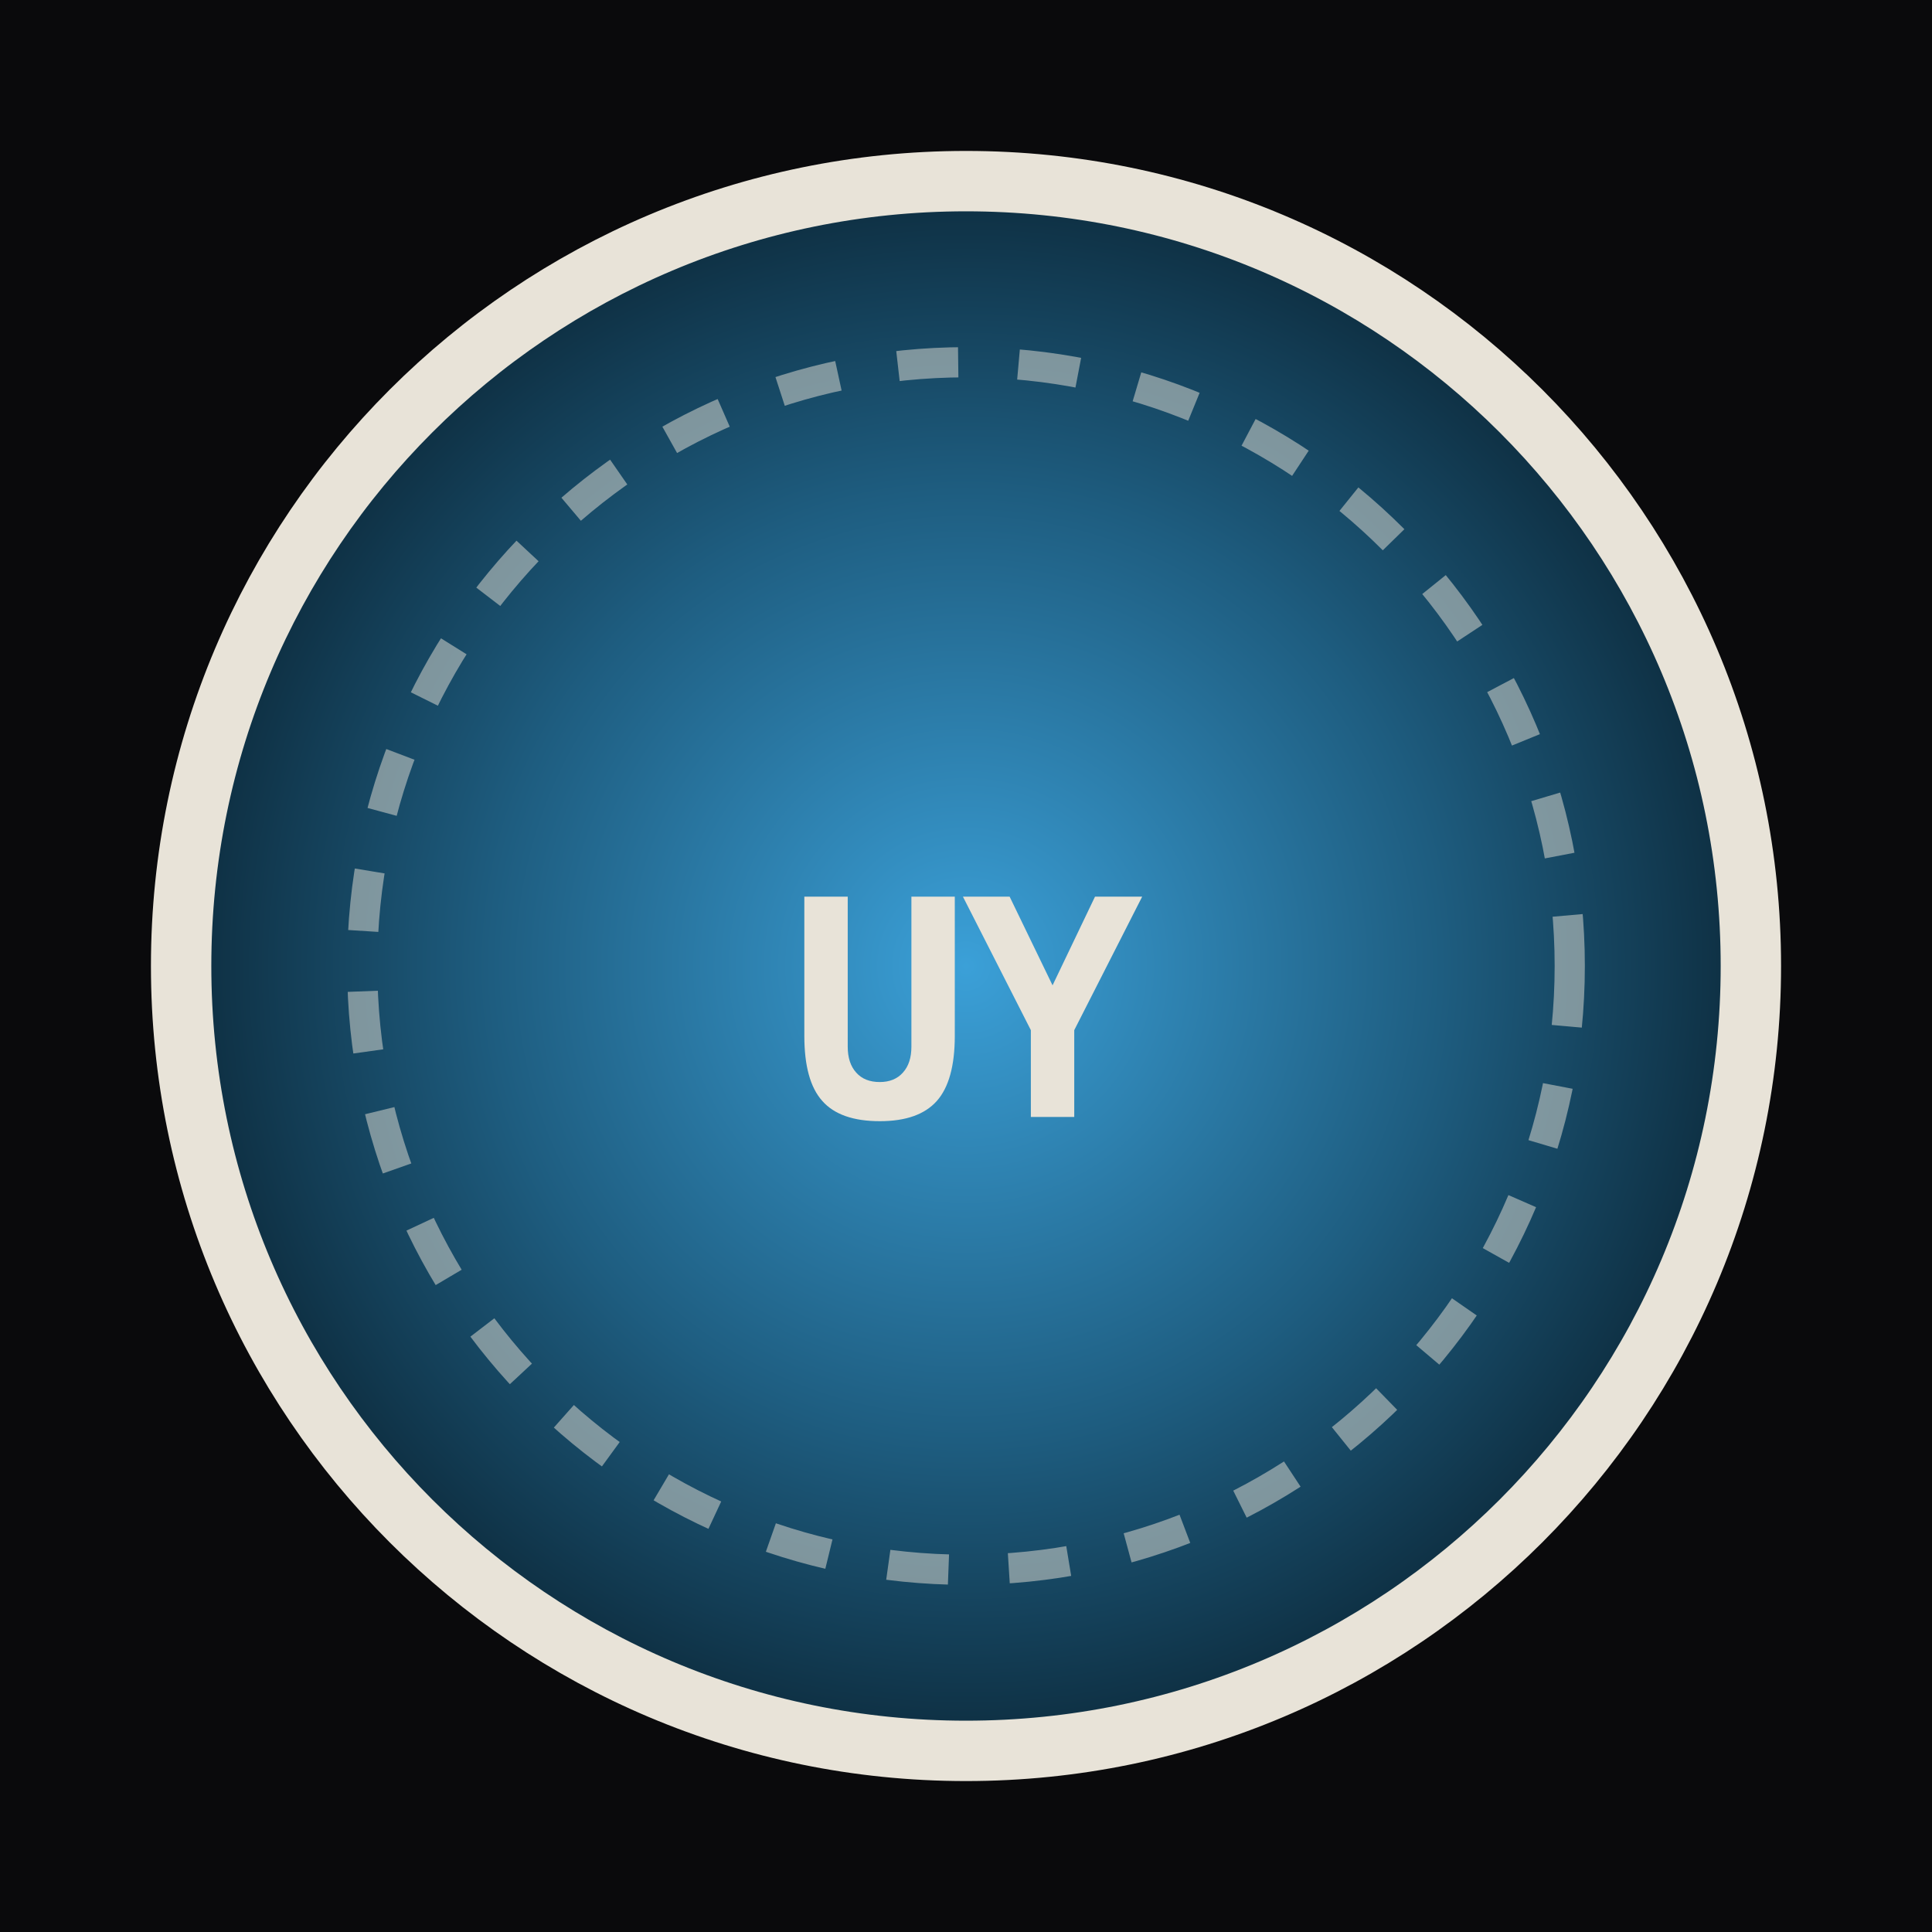
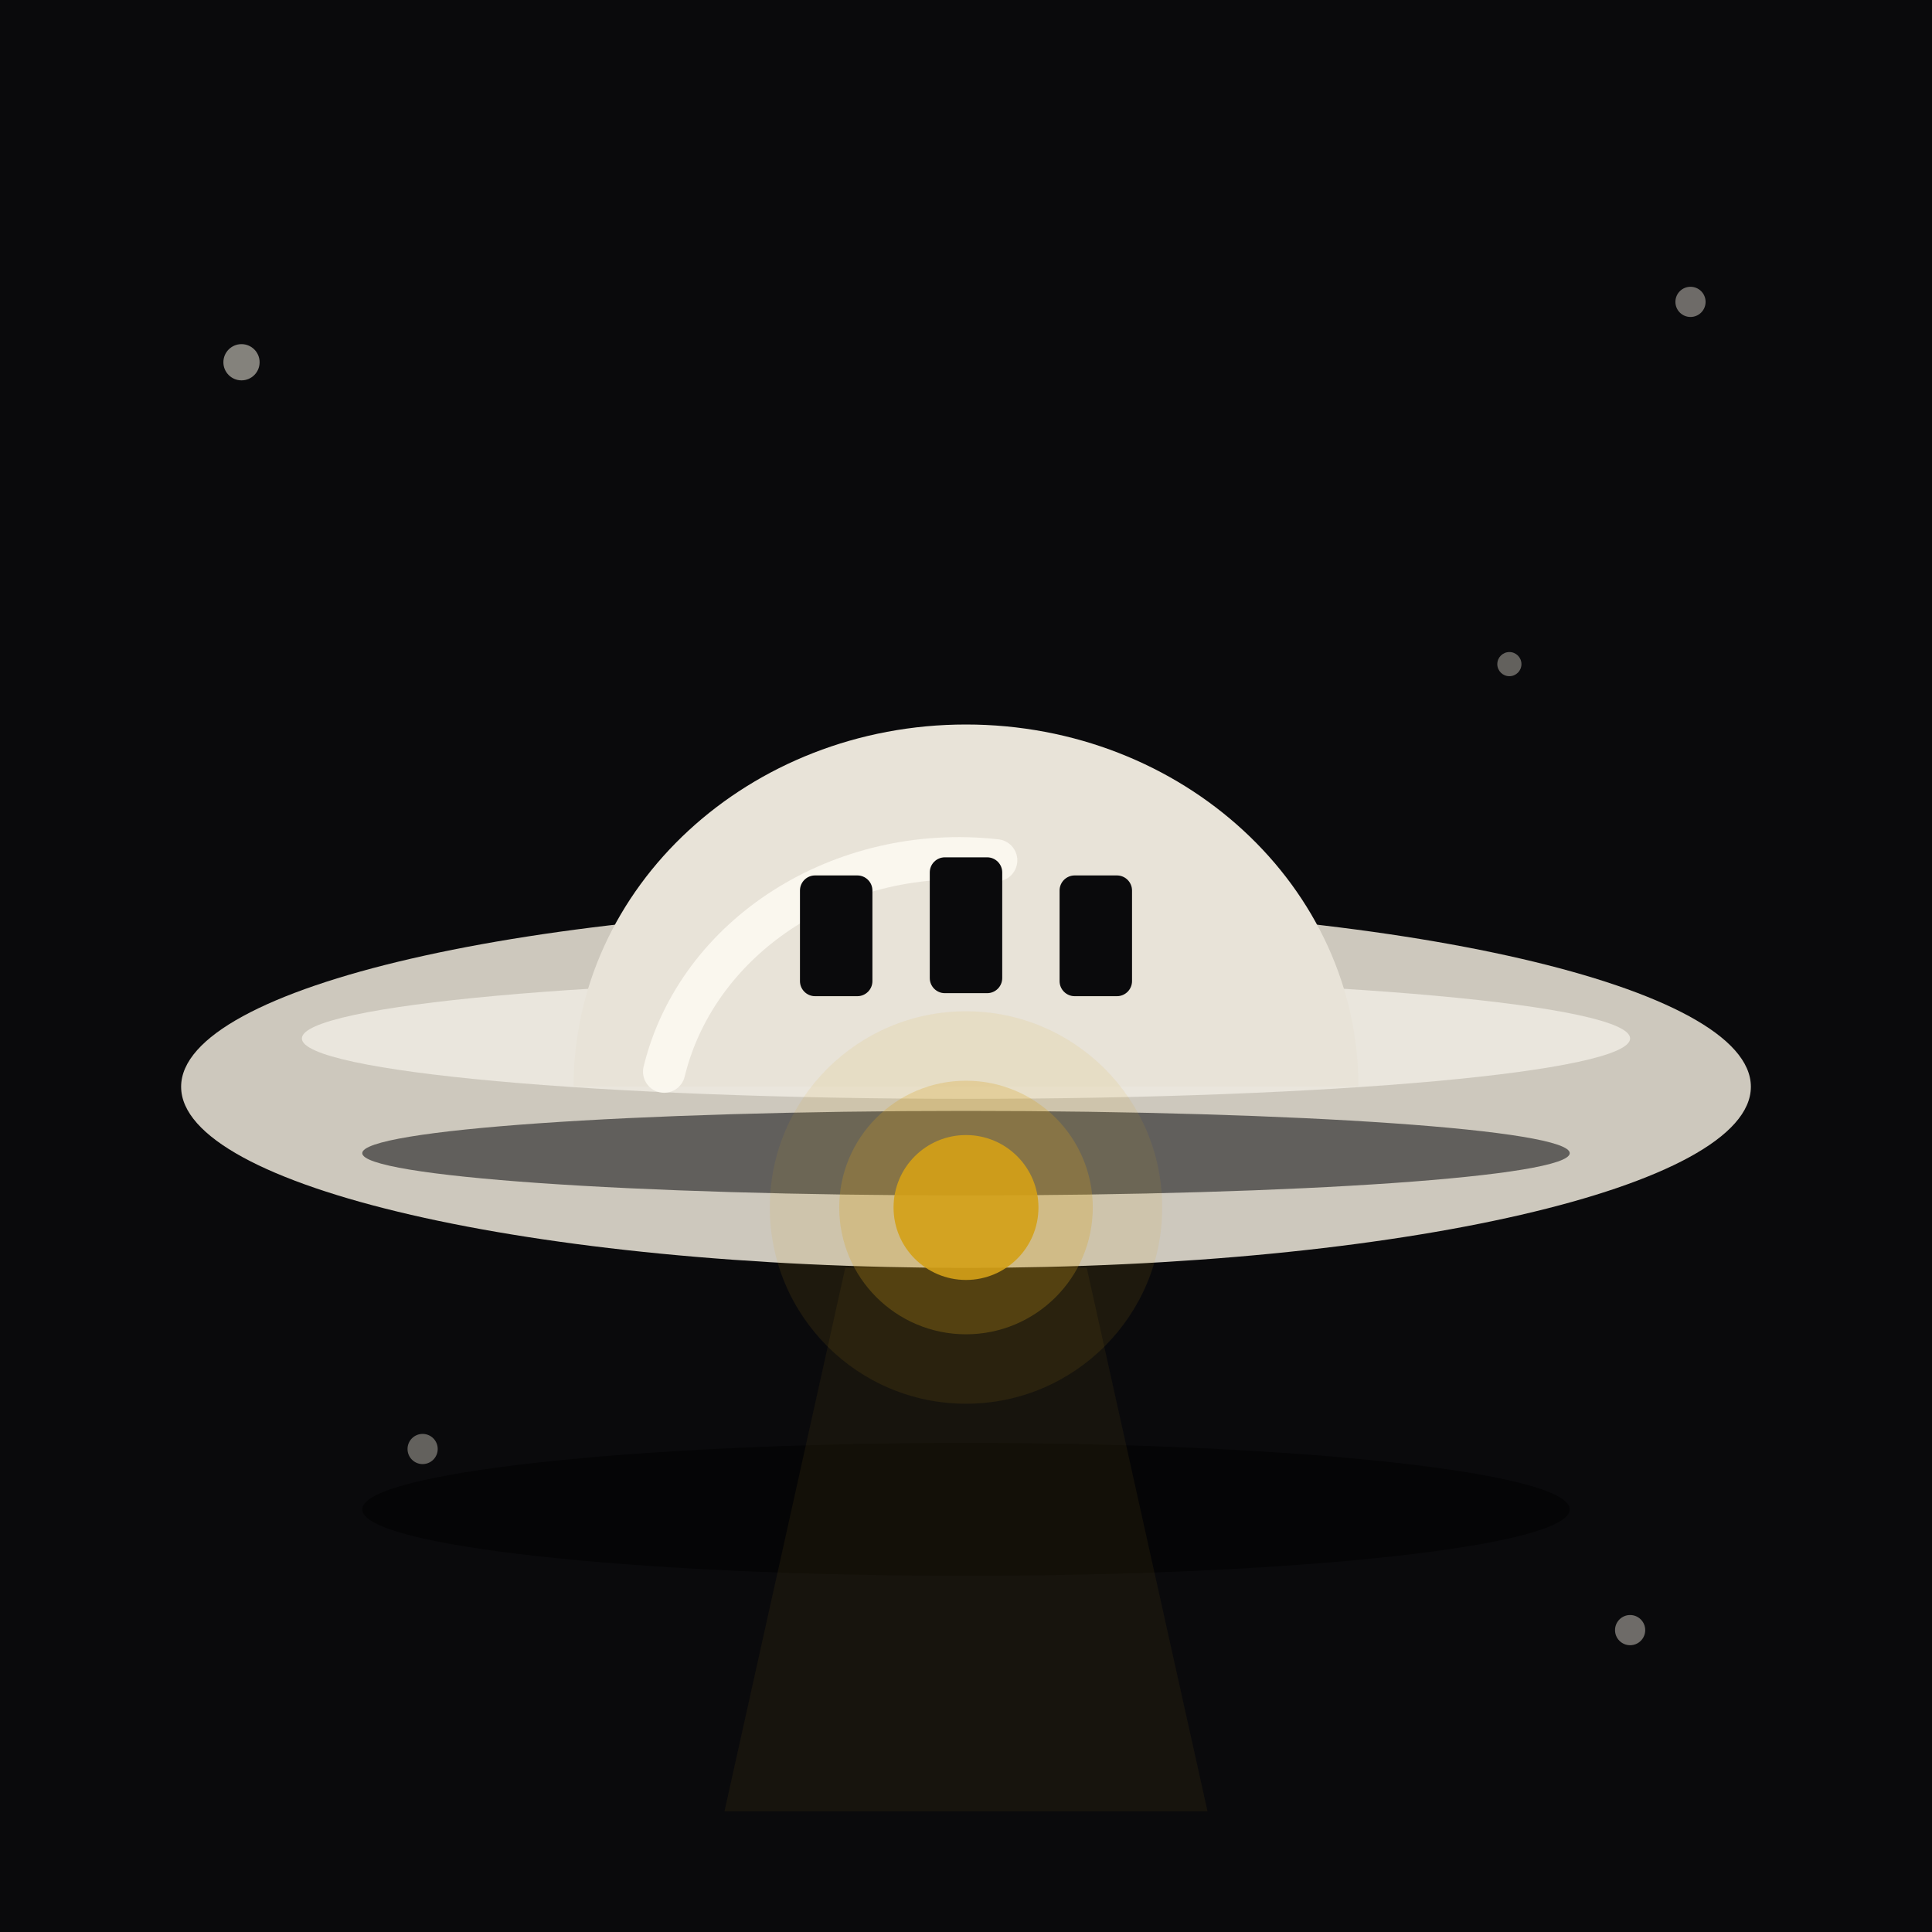
- <svg xmlns="http://www.w3.org/2000/svg" viewBox="0 0 64 64">
-   <defs>
-     <radialGradient id="g" cx="50%" cy="50%" r="50%">
-       <stop offset="0%" stop-color="#3ba0d8" />
-       <stop offset="60%" stop-color="#1e5d80" />
-       <stop offset="100%" stop-color="#0d2c3e" />
-     </radialGradient>
-   </defs>
+ <svg xmlns="http://www.w3.org/2000/svg" viewBox="0 0 64 64" role="img" aria-label="realufo.org — classic-disk UFO">
  <rect width="64" height="64" fill="#0a0a0c" />
-   <circle cx="32" cy="32" r="26" fill="url(#g)" stroke="#e8e3d8" stroke-width="2" />
-   <circle cx="32" cy="32" r="20" fill="none" stroke="#e8e3d8" stroke-width="1" stroke-dasharray="2 2" opacity="0.5" />
-   <text x="32" y="37" font-family="ui-monospace,Consolas,monospace" font-size="10" font-weight="700" text-anchor="middle" fill="#e8e3d8" letter-spacing="-0.3">UY</text>
+   <circle cx="8" cy="12" r="0.6" fill="#e8e3d8" opacity="0.55" />
+   <circle cx="56" cy="10" r="0.5" fill="#e8e3d8" opacity="0.45" />
+   <circle cx="50" cy="22" r="0.4" fill="#e8e3d8" opacity="0.4" />
+   <circle cx="14" cy="48" r="0.5" fill="#e8e3d8" opacity="0.4" />
+   <circle cx="54" cy="54" r="0.5" fill="#e8e3d8" opacity="0.45" />
+   <ellipse cx="32" cy="50" rx="20" ry="2.2" fill="#000" opacity="0.5" />
+   <path d="M 8 36 Q 32 48 56 36 Q 32 41 8 36 Z" fill="#1a1a20" />
+   <ellipse cx="32" cy="36" rx="26" ry="6" fill="#cdc8bd" />
+   <ellipse cx="32" cy="34.4" rx="22" ry="2" fill="#fdfaf2" opacity="0.6" />
+   <ellipse cx="32" cy="38.2" rx="20" ry="1.4" fill="#0a0a0c" opacity="0.55" />
+   <path d="M 19 36 A 13 12 0 0 1 45 36 Z" fill="#e8e3d8" />
+   <path d="M 22 35.5 A 10 9 0 0 1 33 28.5" stroke="#fdfaf2" stroke-width="1.4" fill="none" stroke-linecap="round" opacity="0.85" />
+   <rect x="26.5" y="29" width="2.4" height="4" rx="0.5" fill="#0a0a0c" />
+   <rect x="30.8" y="28.4" width="2.4" height="4.5" rx="0.5" fill="#0a0a0c" />
+   <rect x="35.1" y="29" width="2.4" height="4" rx="0.5" fill="#0a0a0c" />
+   <circle cx="32" cy="40" r="2.4" fill="#d4a017" opacity="0.9" />
+   <circle cx="32" cy="40" r="4.2" fill="#d4a017" opacity="0.25" />
+   <circle cx="32" cy="40" r="6.5" fill="#d4a017" opacity="0.1" />
+   <path d="M 28 42 L 24 60 L 40 60 L 36 42 Z" fill="#d4a017" opacity="0.07" />
</svg>
